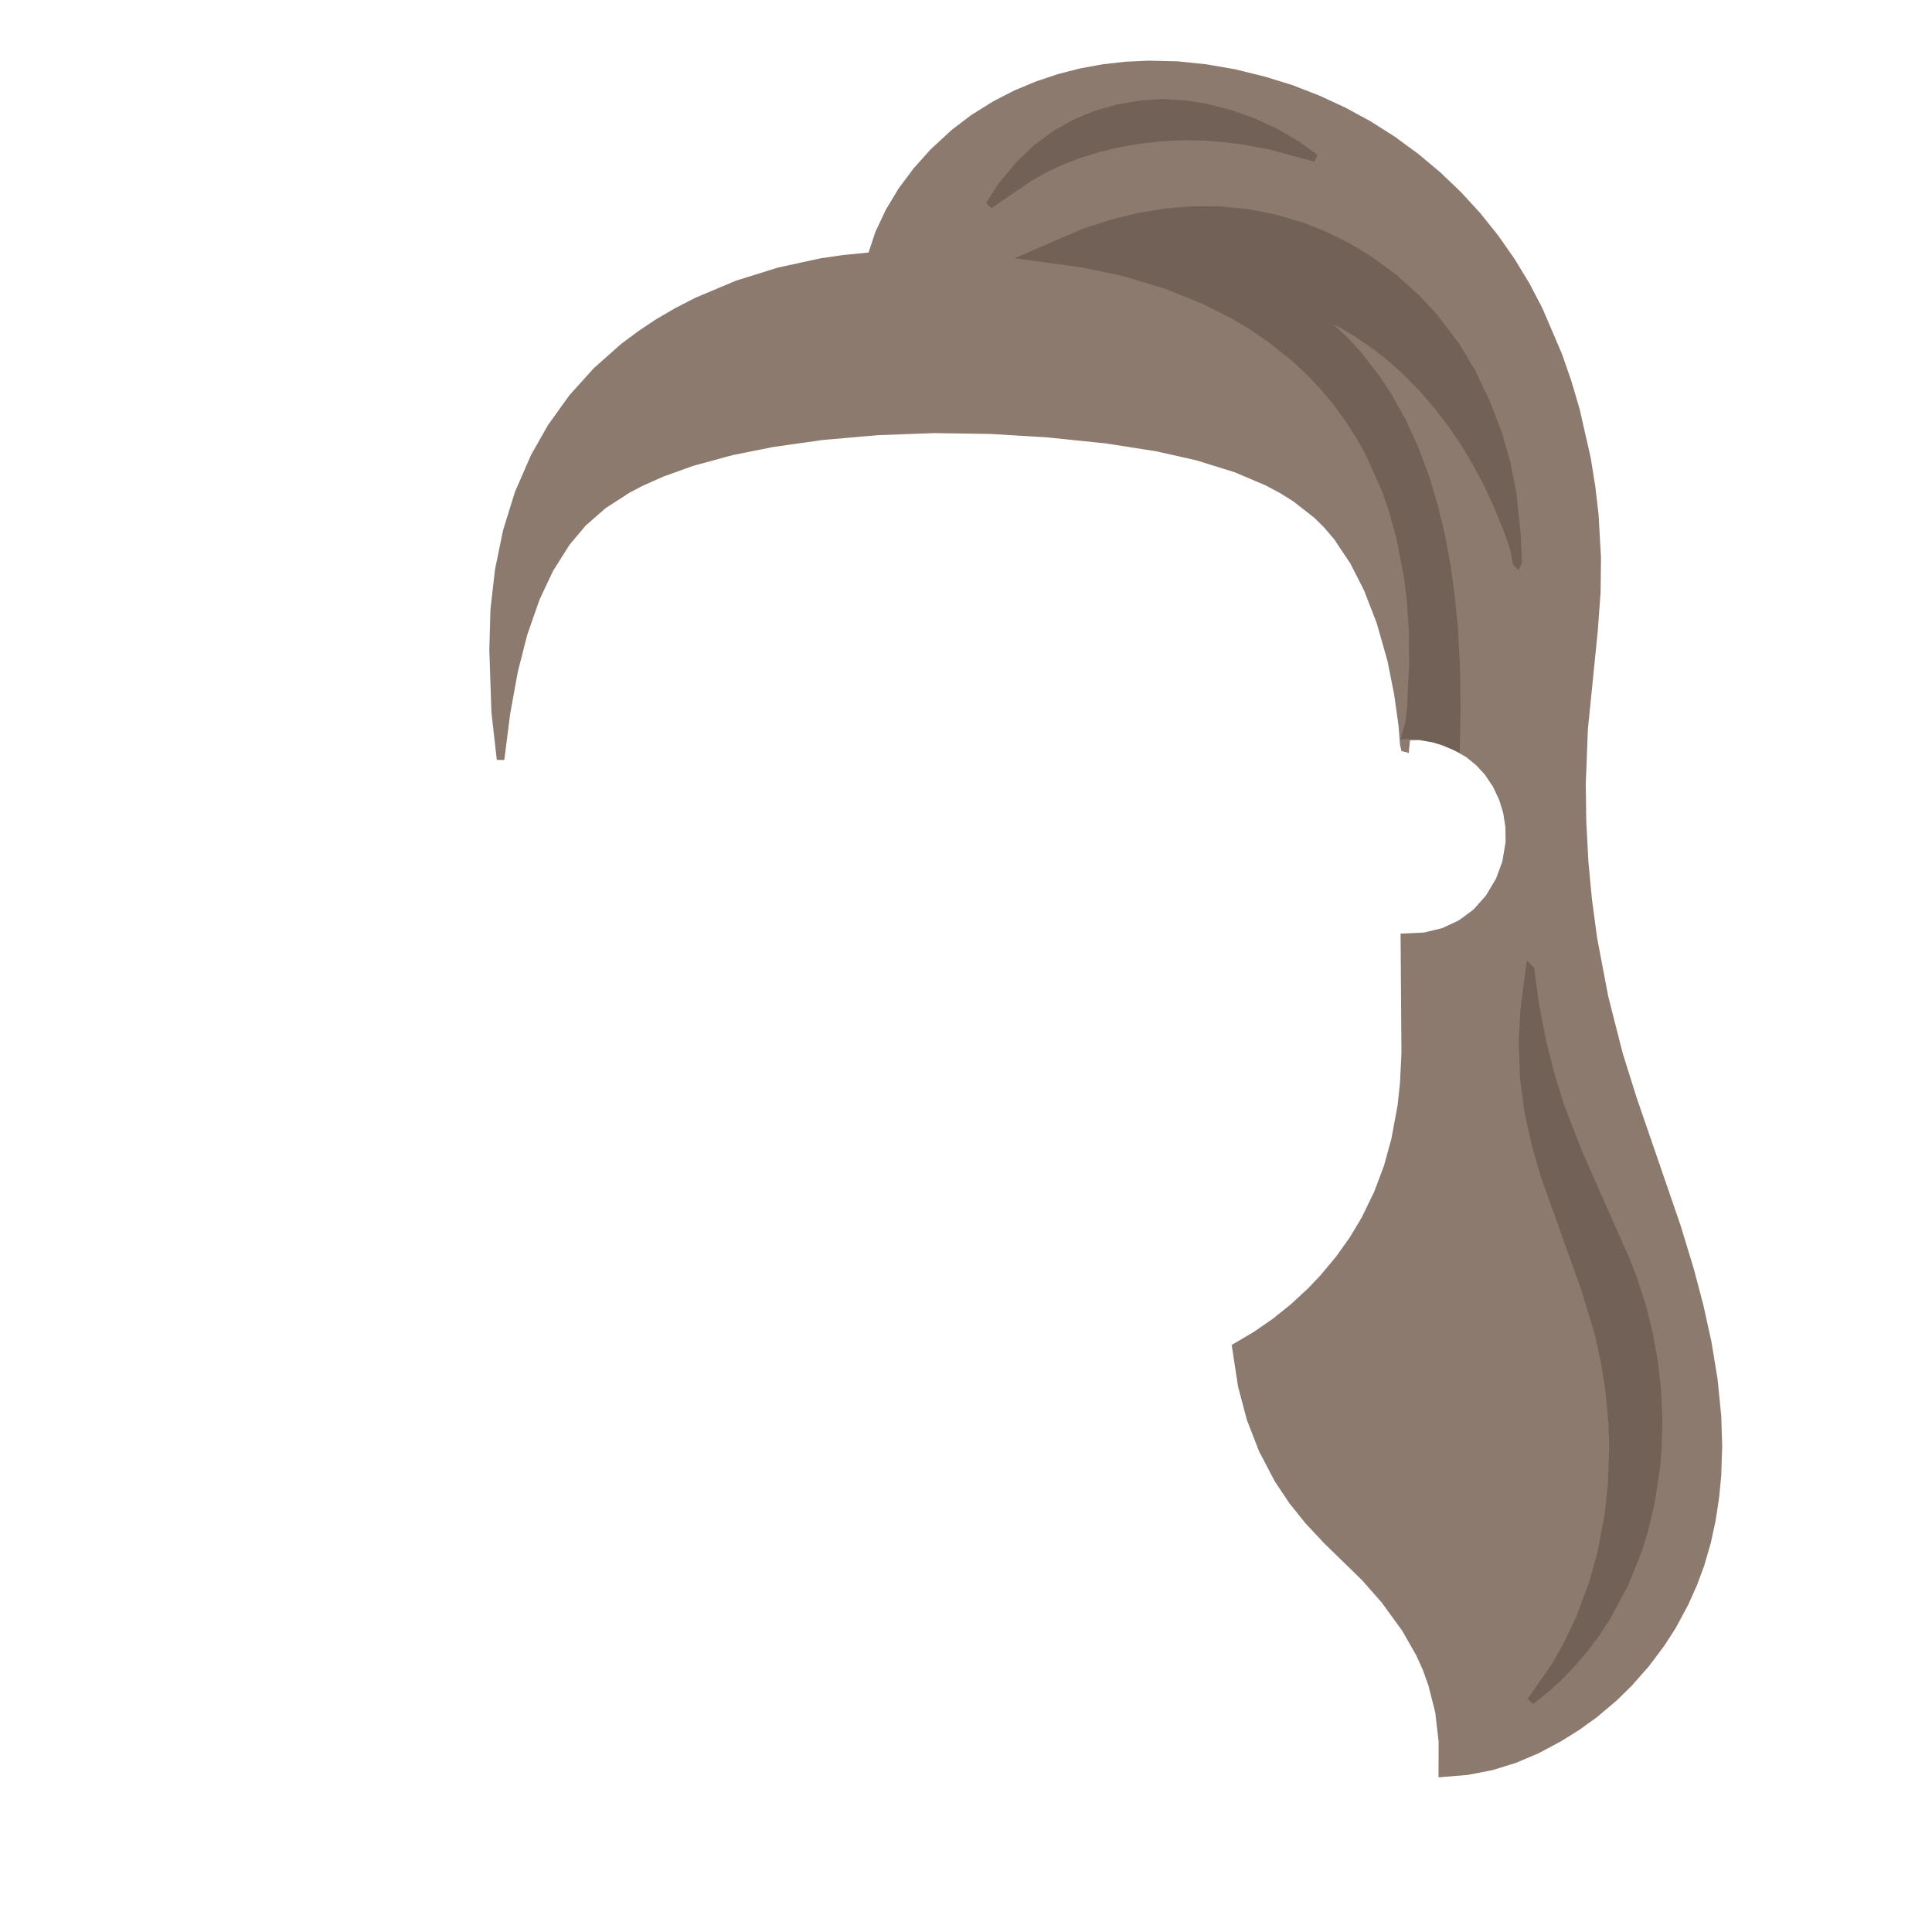
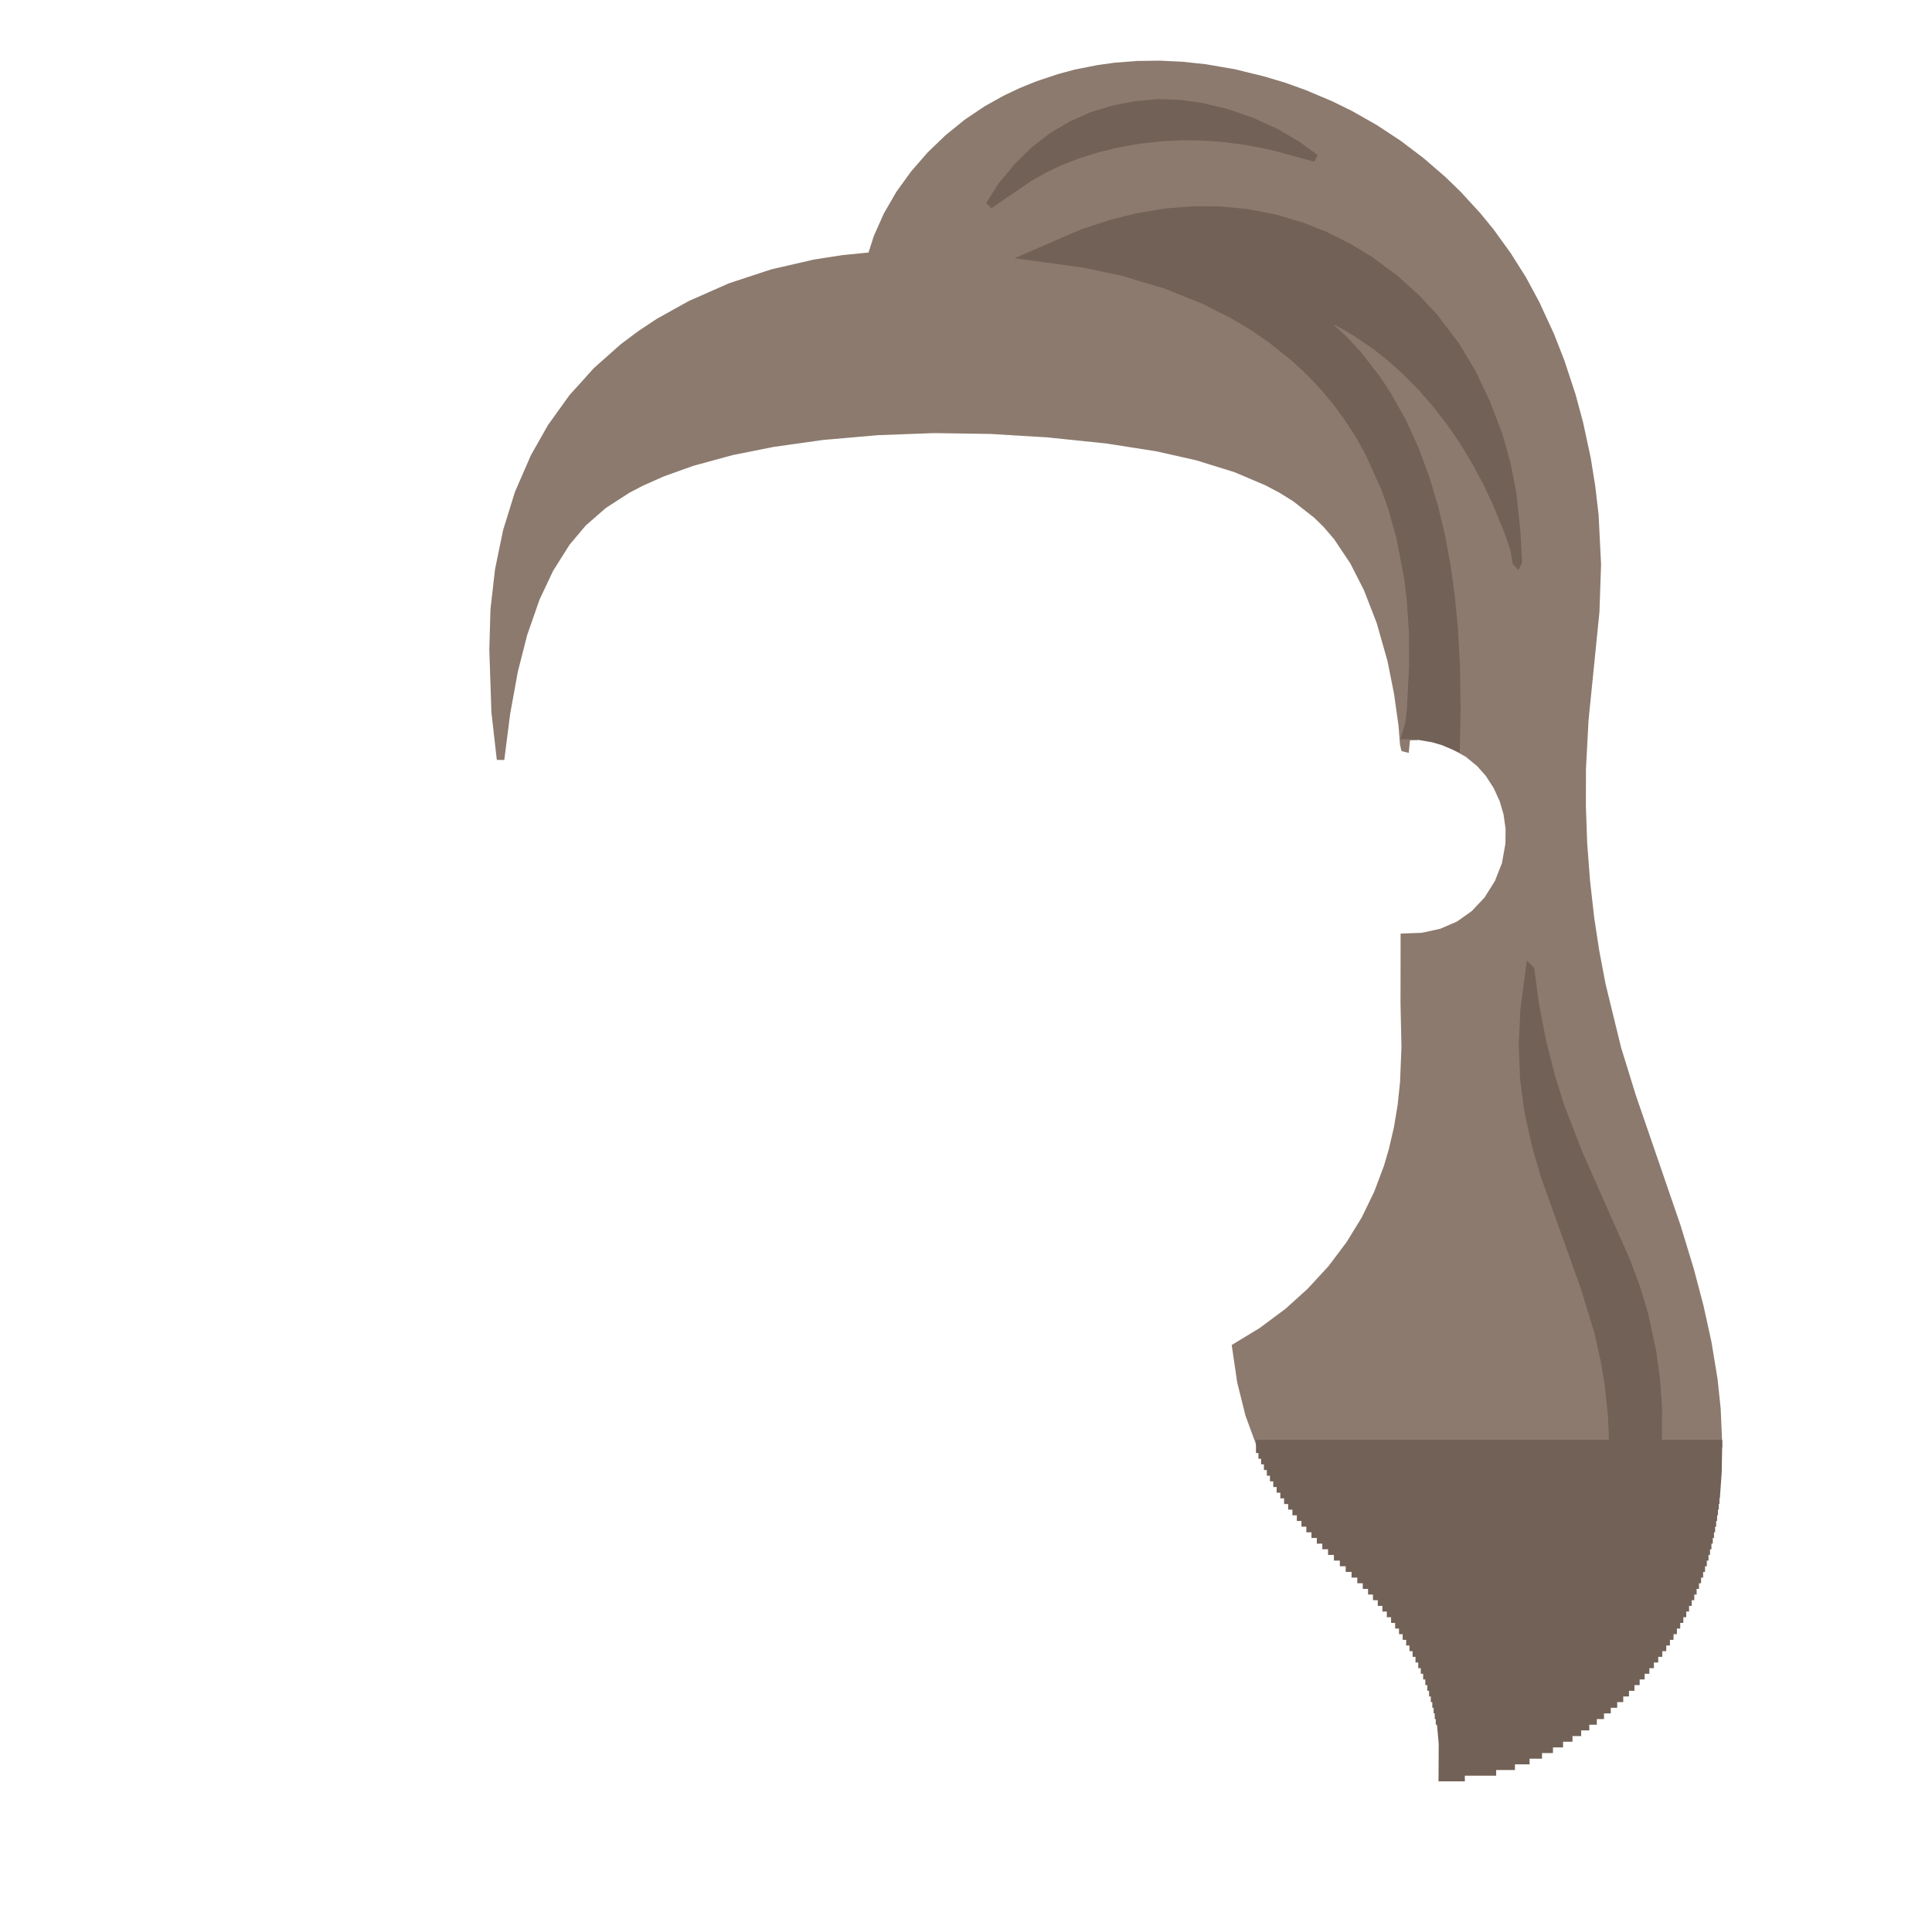
<svg xmlns="http://www.w3.org/2000/svg" version="1.1" viewBox="0 0 2048 2048" width="1024" height="1024">
-   <path transform="translate(0,0)" fill="rgb(140,122,110)" stroke="rgb(140,122,110)" stroke-width="8.0" d="M 870.9 277.7 L 825.8 287.5 L 781.5 301.3 L 738.8 319.3 L 718.3 329.8 L 698.3 341.4 L 679.2 354.1 L 660.8 367.8 L 632.3 393.1 L 606.7 421.5 L 584.3 452.7 L 566.4 484.3 L 549.6 522.9 L 537.2 562.9 L 528.7 604.1 L 523.9 646.2 L 522.7 688.8 L 524.9 754.6 L 530.6 805.1 L 536.8 756.4 L 545.0 711.3 L 555.0 672.0 L 568.3 633.9 L 582.8 603.2 L 600.5 575.1 L 618.1 554.2 L 639.9 535.2 L 665.5 518.7 L 679.5 511.4 L 701.9 501.4 L 733.7 490.0 L 775.9 478.5 L 819.5 469.8 L 872.0 462.4 L 930.6 457.3 L 990.1 455.1 L 1050.1 456.0 L 1110.0 459.6 L 1173.0 466.1 L 1226.6 474.5 L 1268.9 484.0 L 1310.1 496.8 L 1343.3 510.9 L 1358.9 519.2 L 1373.6 528.4 L 1395.9 545.9 L 1406.0 555.8 L 1417.4 569.1 L 1434.9 595.3 L 1449.6 624.2 L 1463.2 659.3 L 1474.7 699.8 L 1481.7 734.9 L 1486.5 769.0 L 1488.0 788.7 L 1489.0 792.9 L 1489.8 793.1 L 1491.0 780.9 L 1502.7 780.6 L 1498.4 779.5 L 1489.9 779.6 L 1493.1 769.2 L 1494.9 757.6 L 1497.4 717.1 L 1497.9 693.3 L 1496.9 658.3 L 1495.2 635.5 L 1488.8 591.2 L 1481.6 559.3 L 1475.5 538.6 L 1460.3 499.0 L 1451.1 480.0 L 1440.9 461.7 L 1429.5 444.0 L 1417.1 427.0 L 1403.6 410.7 L 1388.9 395.1 L 1373.1 380.3 L 1356.1 366.2 L 1337.9 352.9 L 1318.4 340.5 L 1287.0 323.4 L 1264.5 313.1 L 1243.3 304.8 L 1195.0 289.7 L 1148.1 279.6 L 1090.2 271.7 L 1134.2 252.2 L 1163.3 241.4 L 1196.8 232.0 L 1230.6 225.7 L 1264.3 222.7 L 1298.1 223.1 L 1331.8 227.2 L 1365.4 235.0 L 1394.3 245.1 L 1428.8 261.5 L 1456.5 278.6 L 1486.3 301.7 L 1513.3 328.1 L 1533.9 353.0 L 1552.0 380.0 L 1567.5 408.8 L 1578.7 434.2 L 1587.0 456.3 L 1593.7 477.5 L 1598.9 498.4 L 1603.4 522.8 L 1606.5 548.2 L 1609.1 587.3 L 1609.4 595.7 L 1608.6 597.3 L 1607.4 596.0 L 1605.0 582.5 L 1599.4 565.6 L 1586.3 533.6 L 1576.0 511.6 L 1564.5 490.2 L 1552.0 469.3 L 1538.3 449.2 L 1523.5 429.9 L 1507.7 411.6 L 1490.7 394.3 L 1472.7 378.2 L 1458.4 367.0 L 1438.4 353.3 L 1422.8 344.0 L 1385.3 325.9 L 1402.6 339.3 L 1418.6 353.7 L 1433.5 368.9 L 1453.7 393.4 L 1465.7 410.6 L 1481.8 437.7 L 1491.3 456.5 L 1503.8 485.8 L 1514.4 516.1 L 1523.0 547.2 L 1530.0 578.9 L 1536.9 621.9 L 1540.4 654.3 L 1543.3 697.4 L 1544.3 740.1 L 1543.5 791.9 L 1556.2 799.0 L 1567.4 808.1 L 1577.2 818.7 L 1586.2 832.1 L 1593.0 846.7 L 1597.3 860.5 L 1599.8 876.6 L 1600.0 892.9 L 1596.4 914.3 L 1589.5 933.1 L 1578.4 951.7 L 1564.7 967.1 L 1548.5 979.1 L 1530.3 987.6 L 1510.2 992.5 L 1488.7 993.5 L 1489.6 1116.1 L 1488.1 1147.4 L 1485.5 1171.9 L 1478.9 1207.8 L 1470.9 1236.9 L 1460.3 1265.1 L 1447.0 1292.5 L 1434.2 1313.8 L 1419.5 1334.5 L 1402.7 1354.6 L 1389.0 1369.0 L 1370.9 1385.7 L 1351.6 1401.2 L 1331.3 1415.2 L 1310.0 1427.8 L 1316.3 1469.0 L 1325.5 1503.8 L 1338.3 1536.8 L 1354.8 1568.3 L 1369.8 1590.8 L 1387.1 1612.4 L 1406.3 1632.9 L 1447.1 1672.7 L 1467.9 1696.4 L 1489.7 1726.4 L 1505.0 1753.2 L 1512.1 1769.0 L 1517.9 1785.2 L 1525.4 1814.7 L 1529.0 1846.1 L 1528.9 1879.7 L 1555.5 1877.5 L 1580.9 1872.6 L 1605.5 1865.0 L 1629.5 1854.8 L 1653.4 1842.0 L 1672.2 1830.2 L 1690.1 1817.3 L 1711.1 1799.6 L 1726.7 1784.3 L 1744.8 1763.8 L 1761.2 1741.9 L 1773.0 1723.5 L 1786.0 1699.3 L 1795.0 1679.2 L 1802.7 1658.5 L 1809.6 1634.7 L 1814.7 1611.1 L 1818.3 1587.5 L 1820.6 1563.9 L 1821.6 1532.5 L 1820.6 1501.2 L 1816.7 1462.2 L 1810.3 1423.3 L 1801.8 1384.6 L 1791.7 1346.3 L 1777.8 1300.6 L 1731.1 1164.8 L 1716.4 1118.0 L 1700.8 1056.7 L 1689.0 994.5 L 1683.5 953.2 L 1679.8 913.9 L 1677.5 870.4 L 1677.0 830.9 L 1679.2 773.1 L 1689.8 667.6 L 1692.7 627.6 L 1693.1 590.9 L 1690.6 546.1 L 1687.1 516.1 L 1682.3 486.1 L 1670.5 434.2 L 1661.9 405.1 L 1652.0 376.6 L 1631.5 328.7 L 1618.0 302.8 L 1602.3 276.9 L 1584.9 252.0 L 1565.9 228.3 L 1545.5 206.1 L 1523.7 185.3 L 1500.6 166.0 L 1476.3 148.2 L 1450.9 132.1 L 1424.5 117.7 L 1397.0 105.0 L 1368.7 94.0 L 1339.5 85.0 L 1308.2 77.3 L 1278.0 72.1 L 1247.8 69.0 L 1217.5 68.3 L 1193.5 69.4 L 1169.6 72.1 L 1145.9 76.4 L 1122.6 82.4 L 1099.6 90.1 L 1077.0 99.5 L 1055.0 110.8 L 1031.9 125.2 L 1011.5 140.7 L 989.1 161.4 L 971.6 181.0 L 955.9 202.0 L 942.5 224.3 L 931.6 247.5 L 923.7 271.4 L 893.6 274.4 z M 1622.5 1027.8 L 1628.4 1070.8 L 1635.6 1106.8 L 1643.9 1139.1 L 1653.7 1171.0 L 1673.5 1222.3 L 1723.9 1336.2 L 1731.2 1354.9 L 1740.5 1383.6 L 1749.9 1422.9 L 1754.7 1453.0 L 1757.5 1483.3 L 1758.2 1513.8 L 1756.8 1544.2 L 1754.7 1564.3 L 1747.7 1604.0 L 1736.8 1642.7 L 1721.8 1679.9 L 1702.7 1715.2 L 1691.6 1732.0 L 1679.4 1748.2 L 1666.2 1763.7 L 1651.9 1778.5 L 1639.3 1789.9 L 1622.6 1803.3 L 1648.5 1766.1 L 1660.9 1744.1 L 1674.8 1715.0 L 1686.3 1684.8 L 1695.4 1653.8 L 1703.7 1614.1 L 1707.8 1581.9 L 1709.8 1541.2 L 1709.4 1516.9 L 1707.0 1484.4 L 1702.6 1452.4 L 1696.2 1420.8 L 1690.0 1397.5 L 1681.3 1369.7 L 1646.9 1274.9 L 1635.8 1242.0 L 1626.3 1208.2 L 1619.0 1172.7 L 1615.0 1139.6 L 1613.9 1102.9 L 1615.9 1068.2 L 1621.4 1026.7 z M 1622.3 1803.9 L 1622.8 1803.8 L 1622.2 1804.1 z M 1235.0 109.1 L 1254.2 110.2 L 1277.4 113.7 L 1296.8 118.4 L 1319.7 125.8 L 1338.2 133.4 L 1359.4 144.1 L 1379.2 156.3 L 1394.3 167.5 L 1345.4 154.3 L 1319.1 149.4 L 1297.2 146.6 L 1275.4 145.0 L 1253.3 144.7 L 1231.0 145.8 L 1208.4 148.3 L 1185.3 152.3 L 1163.7 157.5 L 1142.5 164.1 L 1123.4 171.6 L 1108.0 178.9 L 1090.6 188.7 L 1048.7 217.4 L 1063.1 195.1 L 1083.0 171.8 L 1104.1 152.7 L 1126.9 137.2 L 1151.4 125.1 L 1177.6 116.4 L 1205.5 111.0 L 1220.1 109.4 z" />
-   <path transform="translate(0,0)" fill="rgb(114,97,86)" stroke="rgb(114,97,86)" stroke-width="8.0" d="M 1184.4 114.8 L 1161.0 121.5 L 1138.9 130.7 L 1118.2 142.6 L 1098.7 157.1 L 1080.5 174.5 L 1062.0 196.5 L 1048.7 217.4 L 1090.6 188.7 L 1108.0 178.9 L 1123.4 171.6 L 1142.5 164.1 L 1163.7 157.5 L 1185.3 152.3 L 1208.4 148.3 L 1231.0 145.8 L 1253.3 144.7 L 1275.4 145.0 L 1297.2 146.6 L 1319.1 149.4 L 1345.4 154.3 L 1394.3 167.5 L 1376.0 154.1 L 1352.5 140.3 L 1327.2 128.7 L 1304.5 120.6 L 1277.4 113.7 L 1254.2 110.2 L 1231.3 109.0 L 1209.1 110.5 z M 1190.2 288.5 L 1236.1 302.2 L 1275.9 318.2 L 1308.3 334.6 L 1328.3 346.6 L 1347.1 359.5 L 1373.1 380.3 L 1388.9 395.1 L 1403.6 410.7 L 1417.1 427.0 L 1429.5 444.0 L 1440.9 461.7 L 1451.1 480.0 L 1468.4 518.5 L 1475.5 538.6 L 1484.2 569.8 L 1492.5 613.2 L 1495.2 635.5 L 1497.5 669.9 L 1497.7 705.2 L 1495.3 752.9 L 1493.5 767.6 L 1489.9 779.6 L 1499.3 779.6 L 1519.0 782.9 L 1529.8 786.1 L 1543.5 791.9 L 1544.3 750.6 L 1543.7 708.2 L 1541.4 665.1 L 1538.2 632.7 L 1533.8 600.3 L 1527.9 568.3 L 1520.3 536.7 L 1511.1 505.9 L 1499.9 475.9 L 1486.7 447.0 L 1471.3 419.5 L 1459.8 401.9 L 1440.5 376.9 L 1426.2 361.2 L 1402.6 339.3 L 1385.3 325.9 L 1422.8 344.0 L 1438.4 353.3 L 1458.4 367.0 L 1472.7 378.2 L 1490.7 394.3 L 1507.7 411.6 L 1523.5 429.9 L 1538.3 449.2 L 1552.0 469.3 L 1564.5 490.2 L 1576.0 511.6 L 1586.3 533.6 L 1599.4 565.6 L 1605.0 582.5 L 1607.4 596.0 L 1608.6 597.3 L 1609.4 595.7 L 1607.7 563.3 L 1603.4 522.8 L 1597.3 491.5 L 1588.3 459.9 L 1575.5 426.6 L 1560.1 394.2 L 1543.3 366.3 L 1520.4 336.2 L 1502.1 316.4 L 1478.1 294.8 L 1452.0 275.6 L 1428.8 261.5 L 1404.4 249.4 L 1379.7 239.6 L 1351.0 231.2 L 1322.2 225.6 L 1293.3 222.8 L 1264.3 222.7 L 1235.4 225.0 L 1206.5 229.8 L 1177.7 237.0 L 1148.6 246.5 L 1090.2 271.7 L 1148.1 279.6 z M 1613.9 1104.8 L 1615.3 1143.4 L 1619.9 1177.9 L 1627.6 1213.1 L 1637.3 1246.7 L 1679.6 1364.8 L 1694.3 1413.0 L 1701.2 1444.4 L 1706.1 1476.4 L 1709.0 1508.7 L 1709.8 1533.1 L 1708.4 1573.7 L 1704.9 1606.1 L 1697.4 1645.9 L 1688.8 1677.1 L 1674.8 1715.0 L 1660.9 1744.1 L 1648.5 1766.1 L 1622.6 1803.3 L 1639.3 1789.9 L 1651.9 1778.5 L 1666.2 1763.7 L 1679.4 1748.2 L 1691.6 1732.0 L 1702.7 1715.2 L 1721.8 1679.9 L 1736.8 1642.7 L 1742.7 1623.5 L 1749.8 1594.2 L 1755.9 1554.2 L 1757.5 1534.0 L 1758.2 1503.6 L 1756.8 1473.2 L 1753.3 1442.9 L 1747.9 1413.0 L 1740.5 1383.6 L 1731.2 1354.9 L 1723.9 1336.2 L 1673.5 1222.3 L 1653.7 1171.0 L 1643.9 1139.1 L 1634.9 1103.5 L 1627.3 1064.2 L 1622.5 1027.8 L 1621.4 1026.7 L 1615.7 1070.1 z" />
+   <path transform="translate(0,0)" fill="rgb(140,122,110)" stroke="rgb(140,122,110)" stroke-width="8.0" d="M 863.4 279.1 L 818.3 289.5 L 774.3 304.0 L 731.9 322.7 L 698.3 341.4 L 679.2 354.1 L 660.8 367.8 L 632.3 393.1 L 606.7 421.5 L 584.3 452.7 L 566.4 484.3 L 549.6 522.9 L 537.2 562.9 L 528.7 604.1 L 523.9 646.2 L 522.7 688.8 L 524.9 754.6 L 530.6 805.1 L 536.8 756.4 L 545.0 711.3 L 555.0 672.0 L 568.3 633.9 L 582.8 603.2 L 600.5 575.1 L 618.1 554.2 L 639.9 535.2 L 665.5 518.7 L 679.5 511.4 L 701.9 501.4 L 733.7 490.0 L 775.9 478.5 L 819.5 469.8 L 872.0 462.4 L 930.6 457.3 L 990.1 455.1 L 1050.1 456.0 L 1110.0 459.6 L 1173.0 466.1 L 1226.6 474.5 L 1268.9 484.0 L 1310.1 496.8 L 1343.3 510.9 L 1358.9 519.2 L 1373.6 528.4 L 1395.9 545.9 L 1406.0 555.8 L 1417.4 569.1 L 1434.9 595.3 L 1449.6 624.2 L 1463.2 659.3 L 1474.7 699.8 L 1481.7 734.9 L 1486.5 769.0 L 1488.0 788.7 L 1489.0 792.9 L 1489.8 793.1 L 1491.0 780.9 L 1502.7 780.6 L 1498.4 779.5 L 1489.9 779.6 L 1493.1 769.2 L 1494.9 757.6 L 1497.4 717.1 L 1497.9 693.3 L 1496.9 658.3 L 1495.2 635.5 L 1488.8 591.2 L 1481.6 559.3 L 1475.5 538.6 L 1460.3 499.0 L 1451.1 480.0 L 1440.9 461.7 L 1429.5 444.0 L 1417.1 427.0 L 1403.6 410.7 L 1388.9 395.1 L 1373.1 380.3 L 1356.1 366.2 L 1337.9 352.9 L 1318.4 340.5 L 1287.0 323.4 L 1264.5 313.1 L 1243.3 304.8 L 1195.0 289.7 L 1148.1 279.6 L 1090.2 271.7 L 1144.3 248.1 L 1182.4 235.6 L 1206.5 229.8 L 1225.7 226.4 L 1249.8 223.6 L 1269.2 222.5 L 1293.3 222.8 L 1312.6 224.4 L 1336.6 228.1 L 1355.8 232.4 L 1374.9 238.0 L 1394.3 245.1 L 1414.3 254.0 L 1433.5 264.2 L 1460.9 281.7 L 1486.3 301.7 L 1513.3 328.1 L 1533.9 353.0 L 1552.0 380.0 L 1567.5 408.8 L 1584.5 449.1 L 1595.6 484.5 L 1601.0 508.8 L 1605.3 537.2 L 1608.5 575.1 L 1609.4 595.7 L 1608.6 597.3 L 1607.4 596.0 L 1605.0 582.5 L 1599.4 565.6 L 1586.3 533.6 L 1576.0 511.6 L 1564.5 490.2 L 1552.0 469.3 L 1538.3 449.2 L 1523.5 429.9 L 1507.7 411.6 L 1490.7 394.3 L 1472.7 378.2 L 1458.4 367.0 L 1438.4 353.3 L 1422.8 344.0 L 1385.3 325.9 L 1402.6 339.3 L 1418.6 353.7 L 1433.5 368.9 L 1453.7 393.4 L 1465.7 410.6 L 1481.8 437.7 L 1491.3 456.5 L 1503.8 485.8 L 1514.4 516.1 L 1523.0 547.2 L 1530.0 578.9 L 1536.9 621.9 L 1540.4 654.3 L 1543.3 697.4 L 1544.3 740.1 L 1543.5 791.9 L 1556.2 799.0 L 1568.6 809.2 L 1578.2 820.0 L 1586.9 833.5 L 1593.6 848.2 L 1597.7 862.3 L 1600.0 878.4 L 1599.8 894.7 L 1596.0 916.0 L 1588.3 935.6 L 1576.9 953.8 L 1562.8 968.8 L 1546.4 980.4 L 1527.9 988.4 L 1507.6 992.8 L 1488.7 993.5 L 1488.6 1063.8 L 1489.6 1109.8 L 1488.1 1147.4 L 1485.5 1171.9 L 1481.5 1196.0 L 1476.0 1219.5 L 1470.9 1236.9 L 1460.3 1265.1 L 1447.0 1292.5 L 1430.7 1319.0 L 1411.4 1344.7 L 1389.0 1369.0 L 1365.2 1390.5 L 1337.5 1411.1 L 1310.0 1427.8 L 1315.4 1464.6 L 1324.1 1499.5 L 1335.4 1530.3 L 1709.7 1530.3 L 1708.5 1500.6 L 1705.1 1468.4 L 1701.2 1444.4 L 1694.3 1413.0 L 1679.6 1364.8 L 1637.3 1246.7 L 1627.6 1213.1 L 1619.9 1177.9 L 1615.3 1143.4 L 1613.9 1104.8 L 1615.7 1070.1 L 1621.4 1026.7 L 1622.5 1027.8 L 1627.3 1064.2 L 1634.9 1103.5 L 1643.0 1135.9 L 1652.6 1167.8 L 1672.2 1219.1 L 1727.6 1345.5 L 1734.5 1364.4 L 1743.2 1393.4 L 1751.7 1432.9 L 1755.8 1463.1 L 1757.9 1493.5 L 1757.7 1530.3 L 1821.6 1530.3 L 1820.0 1493.4 L 1816.7 1462.2 L 1810.3 1423.3 L 1801.8 1384.6 L 1791.7 1346.3 L 1777.8 1300.6 L 1730.2 1162.1 L 1714.6 1111.6 L 1698.0 1043.7 L 1691.2 1007.7 L 1685.9 972.9 L 1681.5 933.6 L 1678.5 894.1 L 1677.1 854.6 L 1677.2 815.0 L 1679.9 763.5 L 1691.5 648.4 L 1693.2 598.3 L 1690.6 546.1 L 1687.1 516.1 L 1682.3 486.1 L 1674.3 448.9 L 1666.4 419.5 L 1654.6 383.6 L 1643.7 355.7 L 1628.2 322.1 L 1614.4 296.4 L 1598.1 270.6 L 1580.3 245.9 L 1565.9 228.3 L 1545.5 206.1 L 1529.3 190.4 L 1506.5 170.7 L 1482.5 152.5 L 1457.4 136.0 L 1431.2 121.1 L 1410.8 111.1 L 1382.9 99.3 L 1361.5 91.6 L 1339.5 85.0 L 1308.2 77.3 L 1278.0 72.1 L 1253.8 69.5 L 1229.6 68.3 L 1205.5 68.6 L 1181.5 70.5 L 1163.6 73.0 L 1140.0 77.7 L 1122.6 82.4 L 1099.6 90.1 L 1082.6 97.0 L 1065.9 104.9 L 1046.0 116.0 L 1025.0 130.1 L 1004.9 146.4 L 986.1 164.5 L 968.8 184.4 L 953.5 205.6 L 940.5 228.1 L 930.1 251.4 L 923.7 271.4 L 893.6 274.4 z M 1238.8 109.2 L 1258.0 110.6 L 1277.4 113.7 L 1296.8 118.4 L 1319.7 125.8 L 1338.2 133.4 L 1359.4 144.1 L 1379.2 156.3 L 1394.3 167.5 L 1345.4 154.3 L 1319.1 149.4 L 1297.2 146.6 L 1275.4 145.0 L 1253.3 144.7 L 1231.0 145.8 L 1208.4 148.3 L 1185.3 152.3 L 1163.7 157.5 L 1142.5 164.1 L 1123.4 171.6 L 1108.0 178.9 L 1090.6 188.7 L 1048.7 217.4 L 1055.3 206.1 L 1064.2 193.6 L 1085.5 169.2 L 1106.9 150.6 L 1129.9 135.5 L 1154.6 123.9 L 1180.9 115.6 L 1212.7 110.1 z" />
+   <path transform="translate(0,0)" fill="rgb(114,97,86)" stroke="rgb(114,97,86)" stroke-width="8.0" d="M 1180.9 115.6 L 1157.8 122.6 L 1135.9 132.3 L 1115.3 144.5 L 1096.0 159.4 L 1078.0 177.2 L 1061.0 197.9 L 1048.7 217.4 L 1090.6 188.7 L 1108.0 178.9 L 1123.4 171.6 L 1142.5 164.1 L 1163.7 157.5 L 1185.3 152.3 L 1208.4 148.3 L 1231.0 145.8 L 1253.3 144.7 L 1275.4 145.0 L 1297.2 146.6 L 1319.1 149.4 L 1345.4 154.3 L 1394.3 167.5 L 1376.0 154.1 L 1352.5 140.3 L 1327.2 128.7 L 1300.6 119.5 L 1273.5 113.0 L 1250.3 109.8 L 1227.5 109.1 L 1205.5 111.0 z M 1190.2 288.5 L 1236.1 302.2 L 1275.9 318.2 L 1308.3 334.6 L 1328.3 346.6 L 1347.1 359.5 L 1373.1 380.3 L 1388.9 395.1 L 1403.6 410.7 L 1417.1 427.0 L 1429.5 444.0 L 1440.9 461.7 L 1451.1 480.0 L 1468.4 518.5 L 1475.5 538.6 L 1484.2 569.8 L 1492.5 613.2 L 1495.2 635.5 L 1497.5 669.9 L 1497.7 705.2 L 1495.3 752.9 L 1493.5 767.6 L 1489.9 779.6 L 1499.3 779.6 L 1519.0 782.9 L 1529.8 786.1 L 1543.5 791.9 L 1544.3 750.6 L 1543.7 708.2 L 1541.4 665.1 L 1538.2 632.7 L 1533.8 600.3 L 1527.9 568.3 L 1520.3 536.7 L 1511.1 505.9 L 1499.9 475.9 L 1486.7 447.0 L 1471.3 419.5 L 1459.8 401.9 L 1440.5 376.9 L 1426.2 361.2 L 1402.6 339.3 L 1385.3 325.9 L 1422.8 344.0 L 1438.4 353.3 L 1458.4 367.0 L 1472.7 378.2 L 1490.7 394.3 L 1507.7 411.6 L 1523.5 429.9 L 1538.3 449.2 L 1552.0 469.3 L 1564.5 490.2 L 1576.0 511.6 L 1586.3 533.6 L 1599.4 565.6 L 1605.0 582.5 L 1607.4 596.0 L 1608.6 597.3 L 1609.4 595.7 L 1607.7 563.3 L 1603.4 522.8 L 1597.3 491.5 L 1588.3 459.9 L 1575.5 426.6 L 1560.1 394.2 L 1543.3 366.3 L 1520.4 336.2 L 1502.1 316.4 L 1478.1 294.8 L 1452.0 275.6 L 1428.8 261.5 L 1404.4 249.4 L 1379.7 239.6 L 1351.0 231.2 L 1322.2 225.6 L 1293.3 222.8 L 1264.3 222.7 L 1235.4 225.0 L 1206.5 229.8 L 1177.7 237.0 L 1147.2 247.0 L 1090.2 271.7 L 1148.1 279.6 z M 1613.9 1106.8 L 1615.3 1143.4 L 1619.9 1177.9 L 1627.6 1213.1 L 1637.3 1246.7 L 1679.6 1364.8 L 1694.3 1413.0 L 1701.2 1444.4 L 1705.1 1468.4 L 1708.5 1500.6 L 1709.7 1530.3 L 1335.4 1530.3 L 1335.4 1536.3 L 1338.0 1536.3 L 1338.0 1542.3 L 1340.8 1542.3 L 1340.8 1548.3 L 1343.8 1548.3 L 1343.8 1554.3 L 1346.9 1554.3 L 1346.9 1560.3 L 1350.2 1560.3 L 1350.2 1566.3 L 1353.7 1566.3 L 1353.7 1572.3 L 1357.3 1572.3 L 1357.3 1578.3 L 1361.2 1578.3 L 1361.2 1584.3 L 1365.2 1584.3 L 1365.2 1590.3 L 1369.5 1590.3 L 1369.5 1596.3 L 1374.0 1596.3 L 1374.0 1602.3 L 1378.7 1602.3 L 1378.7 1608.3 L 1383.6 1608.3 L 1383.6 1614.3 L 1388.8 1614.3 L 1388.8 1620.3 L 1394.2 1620.3 L 1394.2 1626.3 L 1399.9 1626.3 L 1399.9 1632.3 L 1405.7 1632.3 L 1405.7 1638.3 L 1411.8 1638.3 L 1411.8 1644.3 L 1418.0 1644.3 L 1418.0 1650.3 L 1424.3 1650.3 L 1424.3 1656.3 L 1430.5 1656.3 L 1430.5 1662.3 L 1436.7 1662.3 L 1436.7 1668.3 L 1442.8 1668.3 L 1442.8 1674.3 L 1448.6 1674.3 L 1448.6 1680.3 L 1454.2 1680.3 L 1454.2 1686.3 L 1459.4 1686.3 L 1459.4 1692.3 L 1464.5 1692.3 L 1464.5 1698.3 L 1469.4 1698.3 L 1469.4 1704.3 L 1474.1 1704.3 L 1474.1 1710.3 L 1478.6 1710.3 L 1478.6 1716.3 L 1482.9 1716.3 L 1482.9 1722.3 L 1487.0 1722.3 L 1487.0 1728.3 L 1490.9 1728.3 L 1490.9 1734.3 L 1494.6 1734.3 L 1494.6 1740.3 L 1498.1 1740.3 L 1498.1 1746.3 L 1501.4 1746.3 L 1501.4 1752.3 L 1504.5 1752.3 L 1504.5 1758.3 L 1507.4 1758.3 L 1507.4 1764.3 L 1510.1 1764.3 L 1510.1 1770.3 L 1512.6 1770.3 L 1512.6 1776.3 L 1514.9 1776.3 L 1514.9 1782.3 L 1517.0 1782.3 L 1517.0 1788.3 L 1518.9 1788.3 L 1518.9 1794.3 L 1520.7 1794.3 L 1520.7 1800.3 L 1522.3 1800.3 L 1522.3 1806.3 L 1523.7 1806.3 L 1523.7 1812.3 L 1524.9 1812.3 L 1524.9 1818.3 L 1526.0 1818.3 L 1526.0 1824.3 L 1526.9 1824.3 L 1529.1 1848.3 L 1528.9 1884.3 L 1548.8 1884.3 L 1548.8 1878.3 L 1582.0 1878.3 L 1582.0 1872.3 L 1601.9 1872.3 L 1601.9 1866.3 L 1617.4 1866.3 L 1617.4 1860.3 L 1630.6 1860.3 L 1630.6 1854.3 L 1642.2 1854.3 L 1642.2 1848.3 L 1652.9 1848.3 L 1652.9 1842.3 L 1662.9 1842.3 L 1662.9 1836.3 L 1672.1 1836.3 L 1672.1 1830.3 L 1680.7 1830.3 L 1680.7 1824.3 L 1688.7 1824.3 L 1688.7 1818.3 L 1696.3 1818.3 L 1696.3 1812.3 L 1703.5 1812.3 L 1703.5 1806.3 L 1710.3 1806.3 L 1710.3 1800.3 L 1716.7 1800.3 L 1716.7 1794.3 L 1722.8 1794.3 L 1722.8 1788.3 L 1728.6 1788.3 L 1728.6 1782.3 L 1734.1 1782.3 L 1734.1 1776.3 L 1739.4 1776.3 L 1739.4 1770.3 L 1744.4 1770.3 L 1744.4 1764.3 L 1749.2 1764.3 L 1749.2 1758.3 L 1753.8 1758.3 L 1753.8 1752.3 L 1758.1 1752.3 L 1758.1 1746.3 L 1762.3 1746.3 L 1762.3 1740.3 L 1766.2 1740.3 L 1766.2 1734.3 L 1770.0 1734.3 L 1770.0 1728.3 L 1773.6 1728.3 L 1773.6 1722.3 L 1777.1 1722.3 L 1777.1 1716.3 L 1780.4 1716.3 L 1780.4 1710.3 L 1783.5 1710.3 L 1783.5 1704.3 L 1786.5 1704.3 L 1786.5 1698.3 L 1789.3 1698.3 L 1789.3 1692.3 L 1792.0 1692.3 L 1792.0 1686.3 L 1794.5 1686.3 L 1794.5 1680.3 L 1797.0 1680.3 L 1797.0 1674.3 L 1799.2 1674.3 L 1799.2 1668.3 L 1801.4 1668.3 L 1801.4 1662.3 L 1803.4 1662.3 L 1803.4 1656.3 L 1805.3 1656.3 L 1805.3 1650.3 L 1807.1 1650.3 L 1807.1 1644.3 L 1808.7 1644.3 L 1808.7 1638.3 L 1810.2 1638.3 L 1810.2 1632.3 L 1811.6 1632.3 L 1811.6 1626.3 L 1812.9 1626.3 L 1812.9 1620.3 L 1814.1 1620.3 L 1814.1 1614.3 L 1815.2 1614.3 L 1815.2 1608.3 L 1816.2 1608.3 L 1816.2 1602.3 L 1817.1 1602.3 L 1817.1 1596.3 L 1818.0 1596.3 L 1818.0 1590.3 L 1818.7 1590.3 L 1818.7 1584.3 L 1819.4 1584.3 L 1821.1 1560.3 L 1821.6 1530.3 L 1757.7 1530.3 L 1757.9 1493.5 L 1755.8 1463.1 L 1751.7 1432.9 L 1743.2 1393.4 L 1734.5 1364.4 L 1723.9 1336.2 L 1673.5 1222.3 L 1653.7 1171.0 L 1643.9 1139.1 L 1634.9 1103.5 L 1627.3 1064.2 L 1622.5 1027.8 L 1621.4 1026.7 L 1615.7 1070.1 z" />
</svg>
